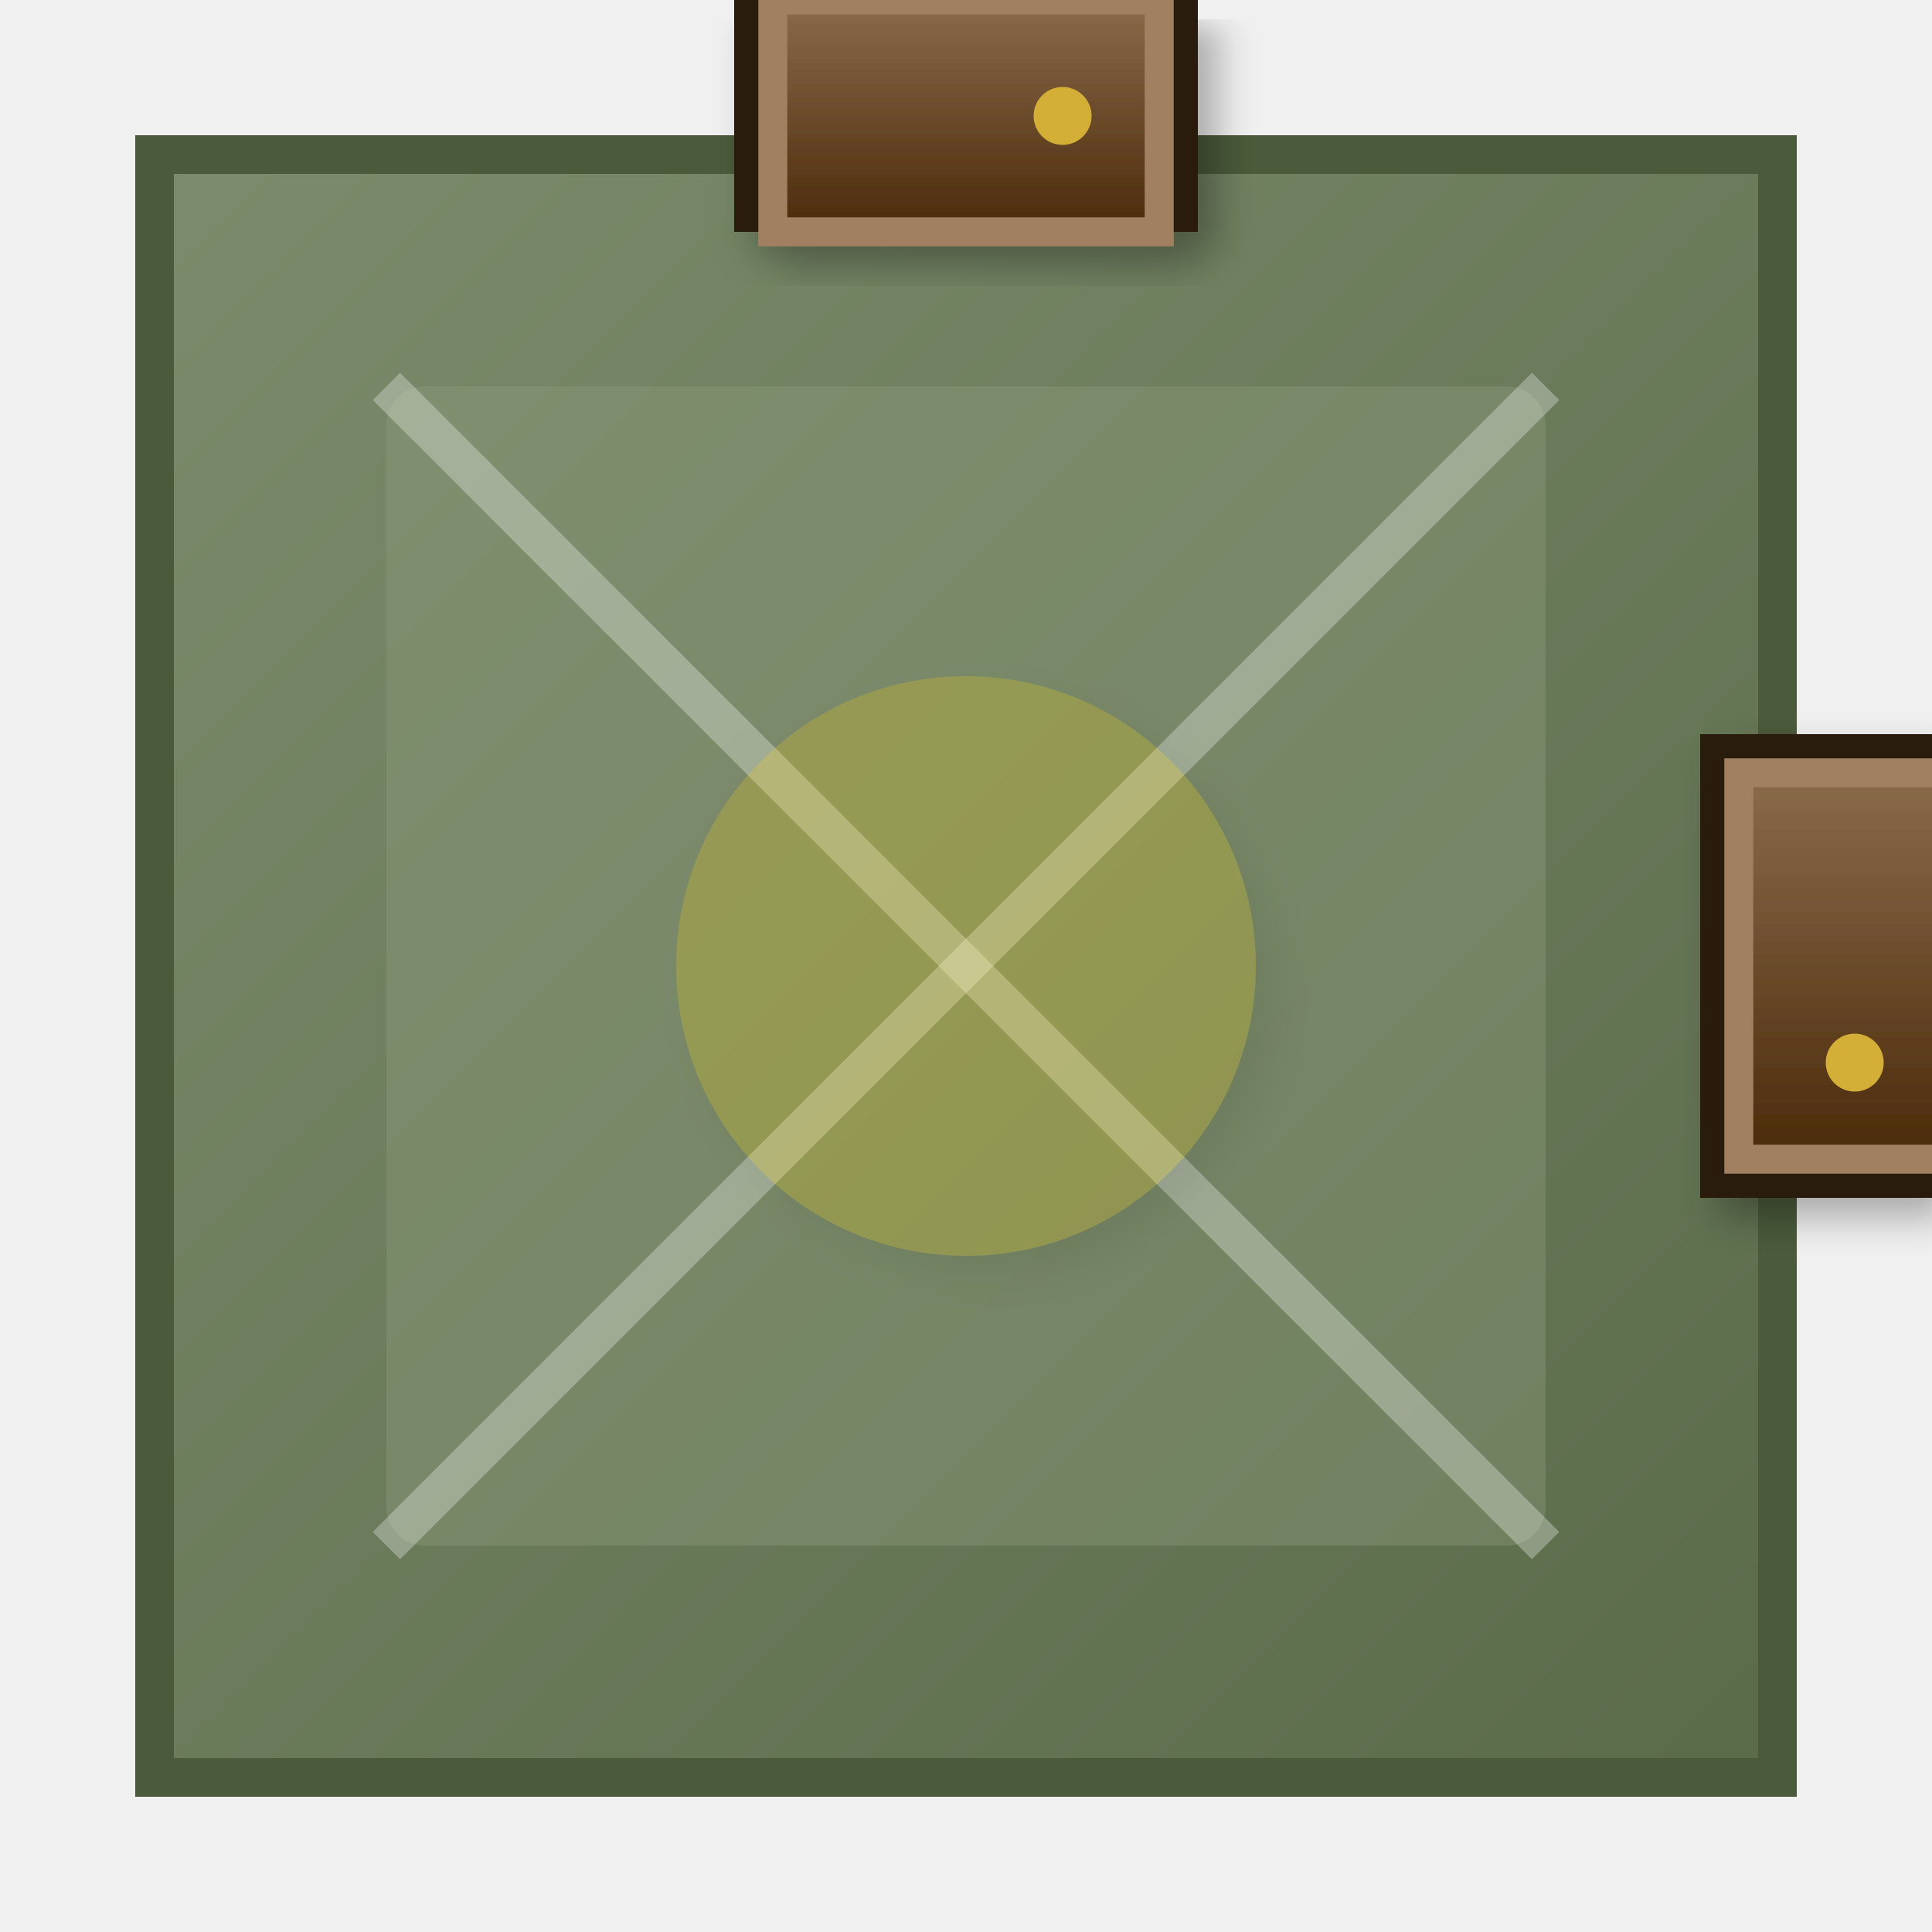
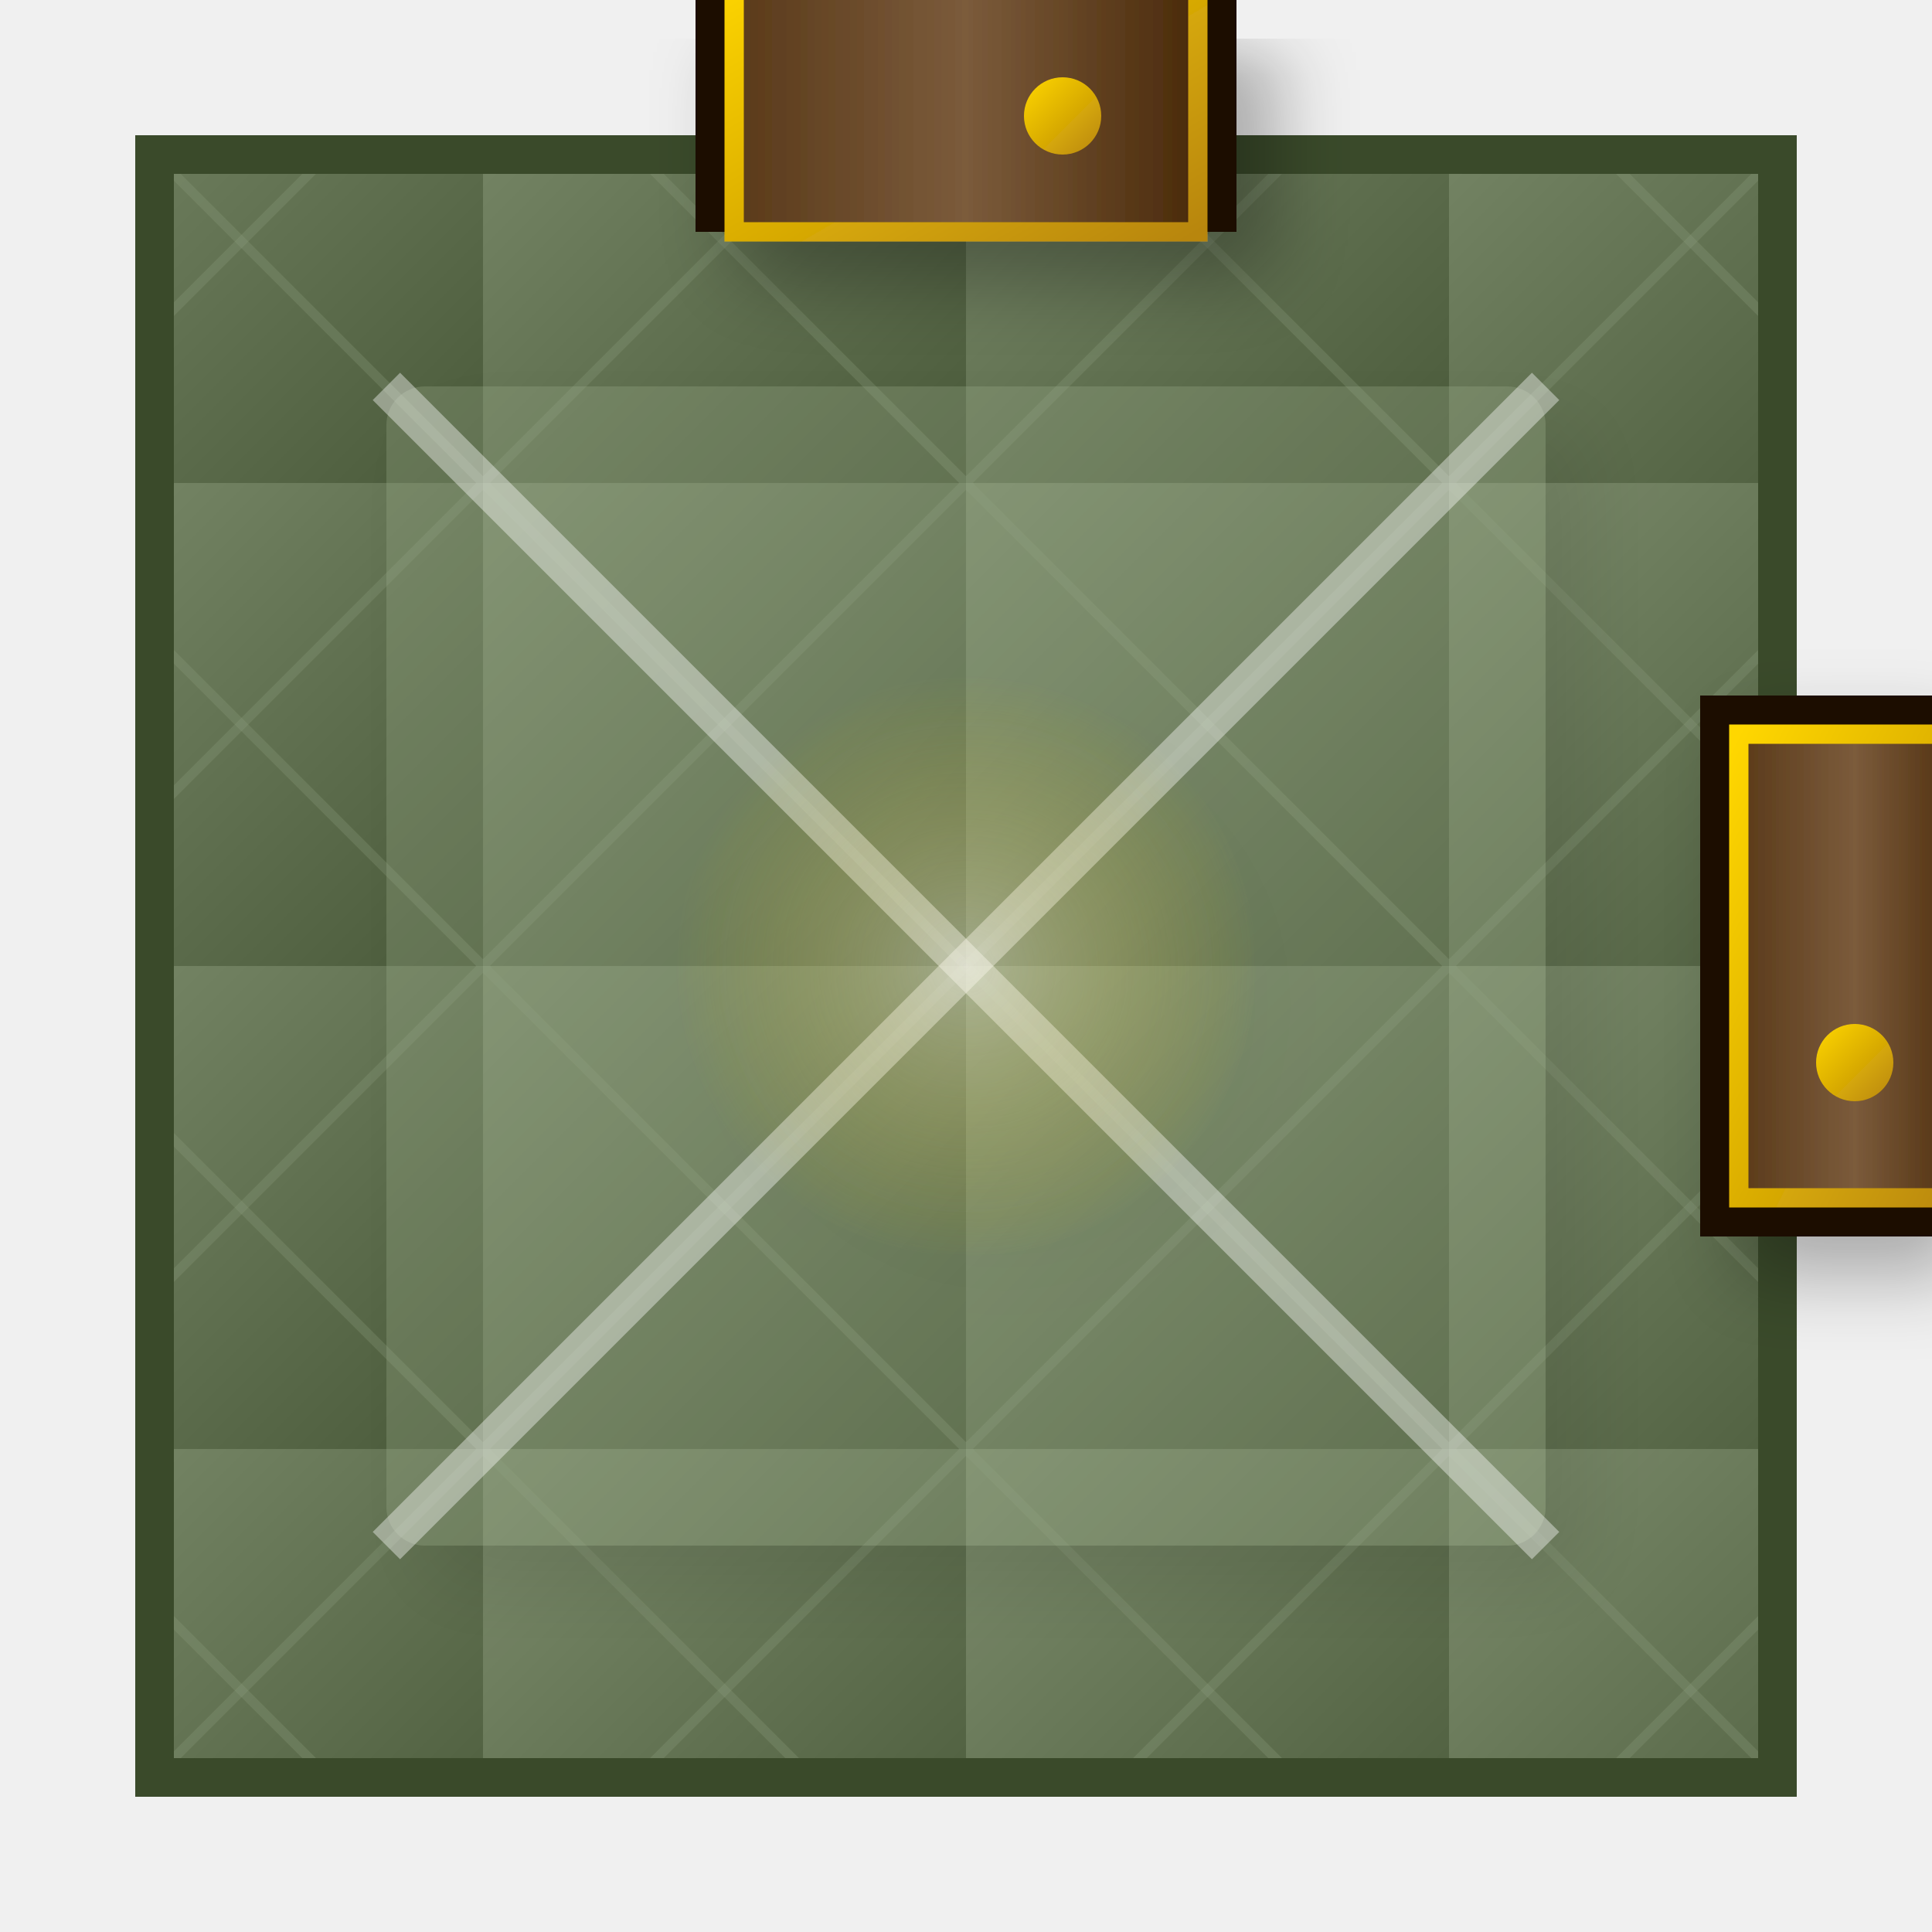
- <svg xmlns="http://www.w3.org/2000/svg" viewBox="0 0 100 100" width="300" height="300">
+ <svg xmlns="http://www.w3.org/2000/svg" viewBox="0 0 100 100" width="400" height="400">
  <defs>
    <linearGradient id="floorGrad" x1="0%" y1="0%" x2="100%" y2="100%">
      <stop offset="0%" style="stop-color:#7B8B6B" />
-       <stop offset="100%" style="stop-color:#5A6B4A" />
+       <stop offset="100%" style="stop-color:#4A5A3A" />
    </linearGradient>
-     <linearGradient id="doorGrad" x1="0%" y1="0%" x2="0%" y2="100%">
-       <stop offset="0%" style="stop-color:#8B6B4B" />
+     <pattern id="tilePattern" x="0" y="0" width="25" height="25" patternUnits="userSpaceOnUse">
+       <rect width="25" height="25" fill="url(#floorGrad)" />
+       <line x1="0" y1="0" x2="25" y2="25" stroke="#8B9B7B" stroke-width="0.5" opacity="0.3" />
+       <line x1="25" y1="0" x2="0" y2="25" stroke="#8B9B7B" stroke-width="0.5" opacity="0.3" />
+     </pattern>
+     <linearGradient id="doorWood" x1="0%" y1="0%" x2="100%" y2="0%">
+       <stop offset="0%" style="stop-color:#5A3A1A" />
+       <stop offset="50%" style="stop-color:#7B5B3B" />
      <stop offset="100%" style="stop-color:#4A2A0A" />
    </linearGradient>
-     <filter id="shadow" x="-20%" y="-20%" width="140%" height="140%">
-       <feDropShadow dx="1" dy="1" stdDeviation="1" flood-opacity="0.3" />
+     <linearGradient id="goldTrim" x1="0%" y1="0%" x2="100%" y2="100%">
+       <stop offset="0%" style="stop-color:#FFD700" />
+       <stop offset="100%" style="stop-color:#B8860B" />
+     </linearGradient>
+     <radialGradient id="sunGlow" cx="50%" cy="50%" r="50%">
+       <stop offset="0%" style="stop-color:#FFF8DC;stop-opacity:0.8" />
+       <stop offset="100%" style="stop-color:#FFD700;stop-opacity:0" />
+     </radialGradient>
+     <filter id="softShadow" x="-50%" y="-50%" width="200%" height="200%">
+       <feGaussianBlur in="SourceAlpha" stdDeviation="2" />
+       <feOffset dx="2" dy="2" />
+       <feComponentTransfer>
+         <feFuncA type="linear" slope="0.3" />
+       </feComponentTransfer>
+       <feMerge>
+         <feMergeNode />
+         <feMergeNode in="SourceGraphic" />
+       </feMerge>
    </filter>
  </defs>
-   <rect x="8" y="8" width="84" height="84" fill="url(#floorGrad)" stroke="#4A5A3A" stroke-width="2" />
-   <g filter="url(#shadow)">
-     <rect x="38" y="-2" width="24" height="14" fill="#2A1A0A" />
-     <rect x="40" y="0" width="20" height="12" fill="url(#doorGrad)" stroke="#A08060" stroke-width="1.5" />
-     <circle cx="55" cy="6" r="1.5" fill="#D4AF37" />
+   <rect x="8" y="8" width="84" height="84" fill="url(#tilePattern)" stroke="#3A4A2A" stroke-width="2" />
+   <g filter="url(#softShadow)">
+     <rect x="36" y="-4" width="28" height="16" fill="#1A0A00" />
+     <rect x="38" y="-2" width="24" height="14" fill="url(#doorWood)" />
+     <rect x="38" y="-2" width="24" height="14" fill="none" stroke="url(#goldTrim)" stroke-width="1" />
+     <circle cx="55" cy="6" r="2" fill="url(#goldTrim)" />
  </g>
-   <g filter="url(#shadow)">
-     <rect x="88" y="38" width="14" height="24" fill="#2A1A0A" />
-     <rect x="90" y="40" width="12" height="20" fill="url(#doorGrad)" stroke="#A08060" stroke-width="1.5" />
-     <circle cx="96" cy="55" r="1.5" fill="#D4AF37" />
+   <g filter="url(#softShadow)">
+     <rect x="88" y="36" width="16" height="28" fill="#1A0A00" />
+     <rect x="90" y="38" width="12" height="24" fill="url(#doorWood)" />
+     <rect x="90" y="38" width="12" height="24" fill="none" stroke="url(#goldTrim)" stroke-width="1" />
+     <circle cx="96" cy="55" r="2" fill="url(#goldTrim)" />
  </g>
-   <rect x="20" y="20" width="60" height="60" fill="#8B9B7B" opacity="0.4" rx="2" />
-   <line x1="20" y1="20" x2="80" y2="80" stroke="#FFF" opacity="0.3" stroke-width="2" />
-   <line x1="80" y1="20" x2="20" y2="80" stroke="#FFF" opacity="0.3" stroke-width="2" />
-   <circle cx="50" cy="50" r="15" fill="#FFD700" opacity="0.2" filter="url(#shadow)" />
+   <rect x="20" y="20" width="60" height="60" fill="#9BAB8B" opacity="0.3" rx="2" filter="url(#softShadow)" />
+   <line x1="20" y1="20" x2="80" y2="80" stroke="#FFF" opacity="0.4" stroke-width="2" />
+   <line x1="80" y1="20" x2="20" y2="80" stroke="#FFF" opacity="0.4" stroke-width="2" />
+   <circle cx="50" cy="50" r="15" fill="url(#sunGlow)" opacity="0.4" filter="url(#softShadow)" />
</svg>
